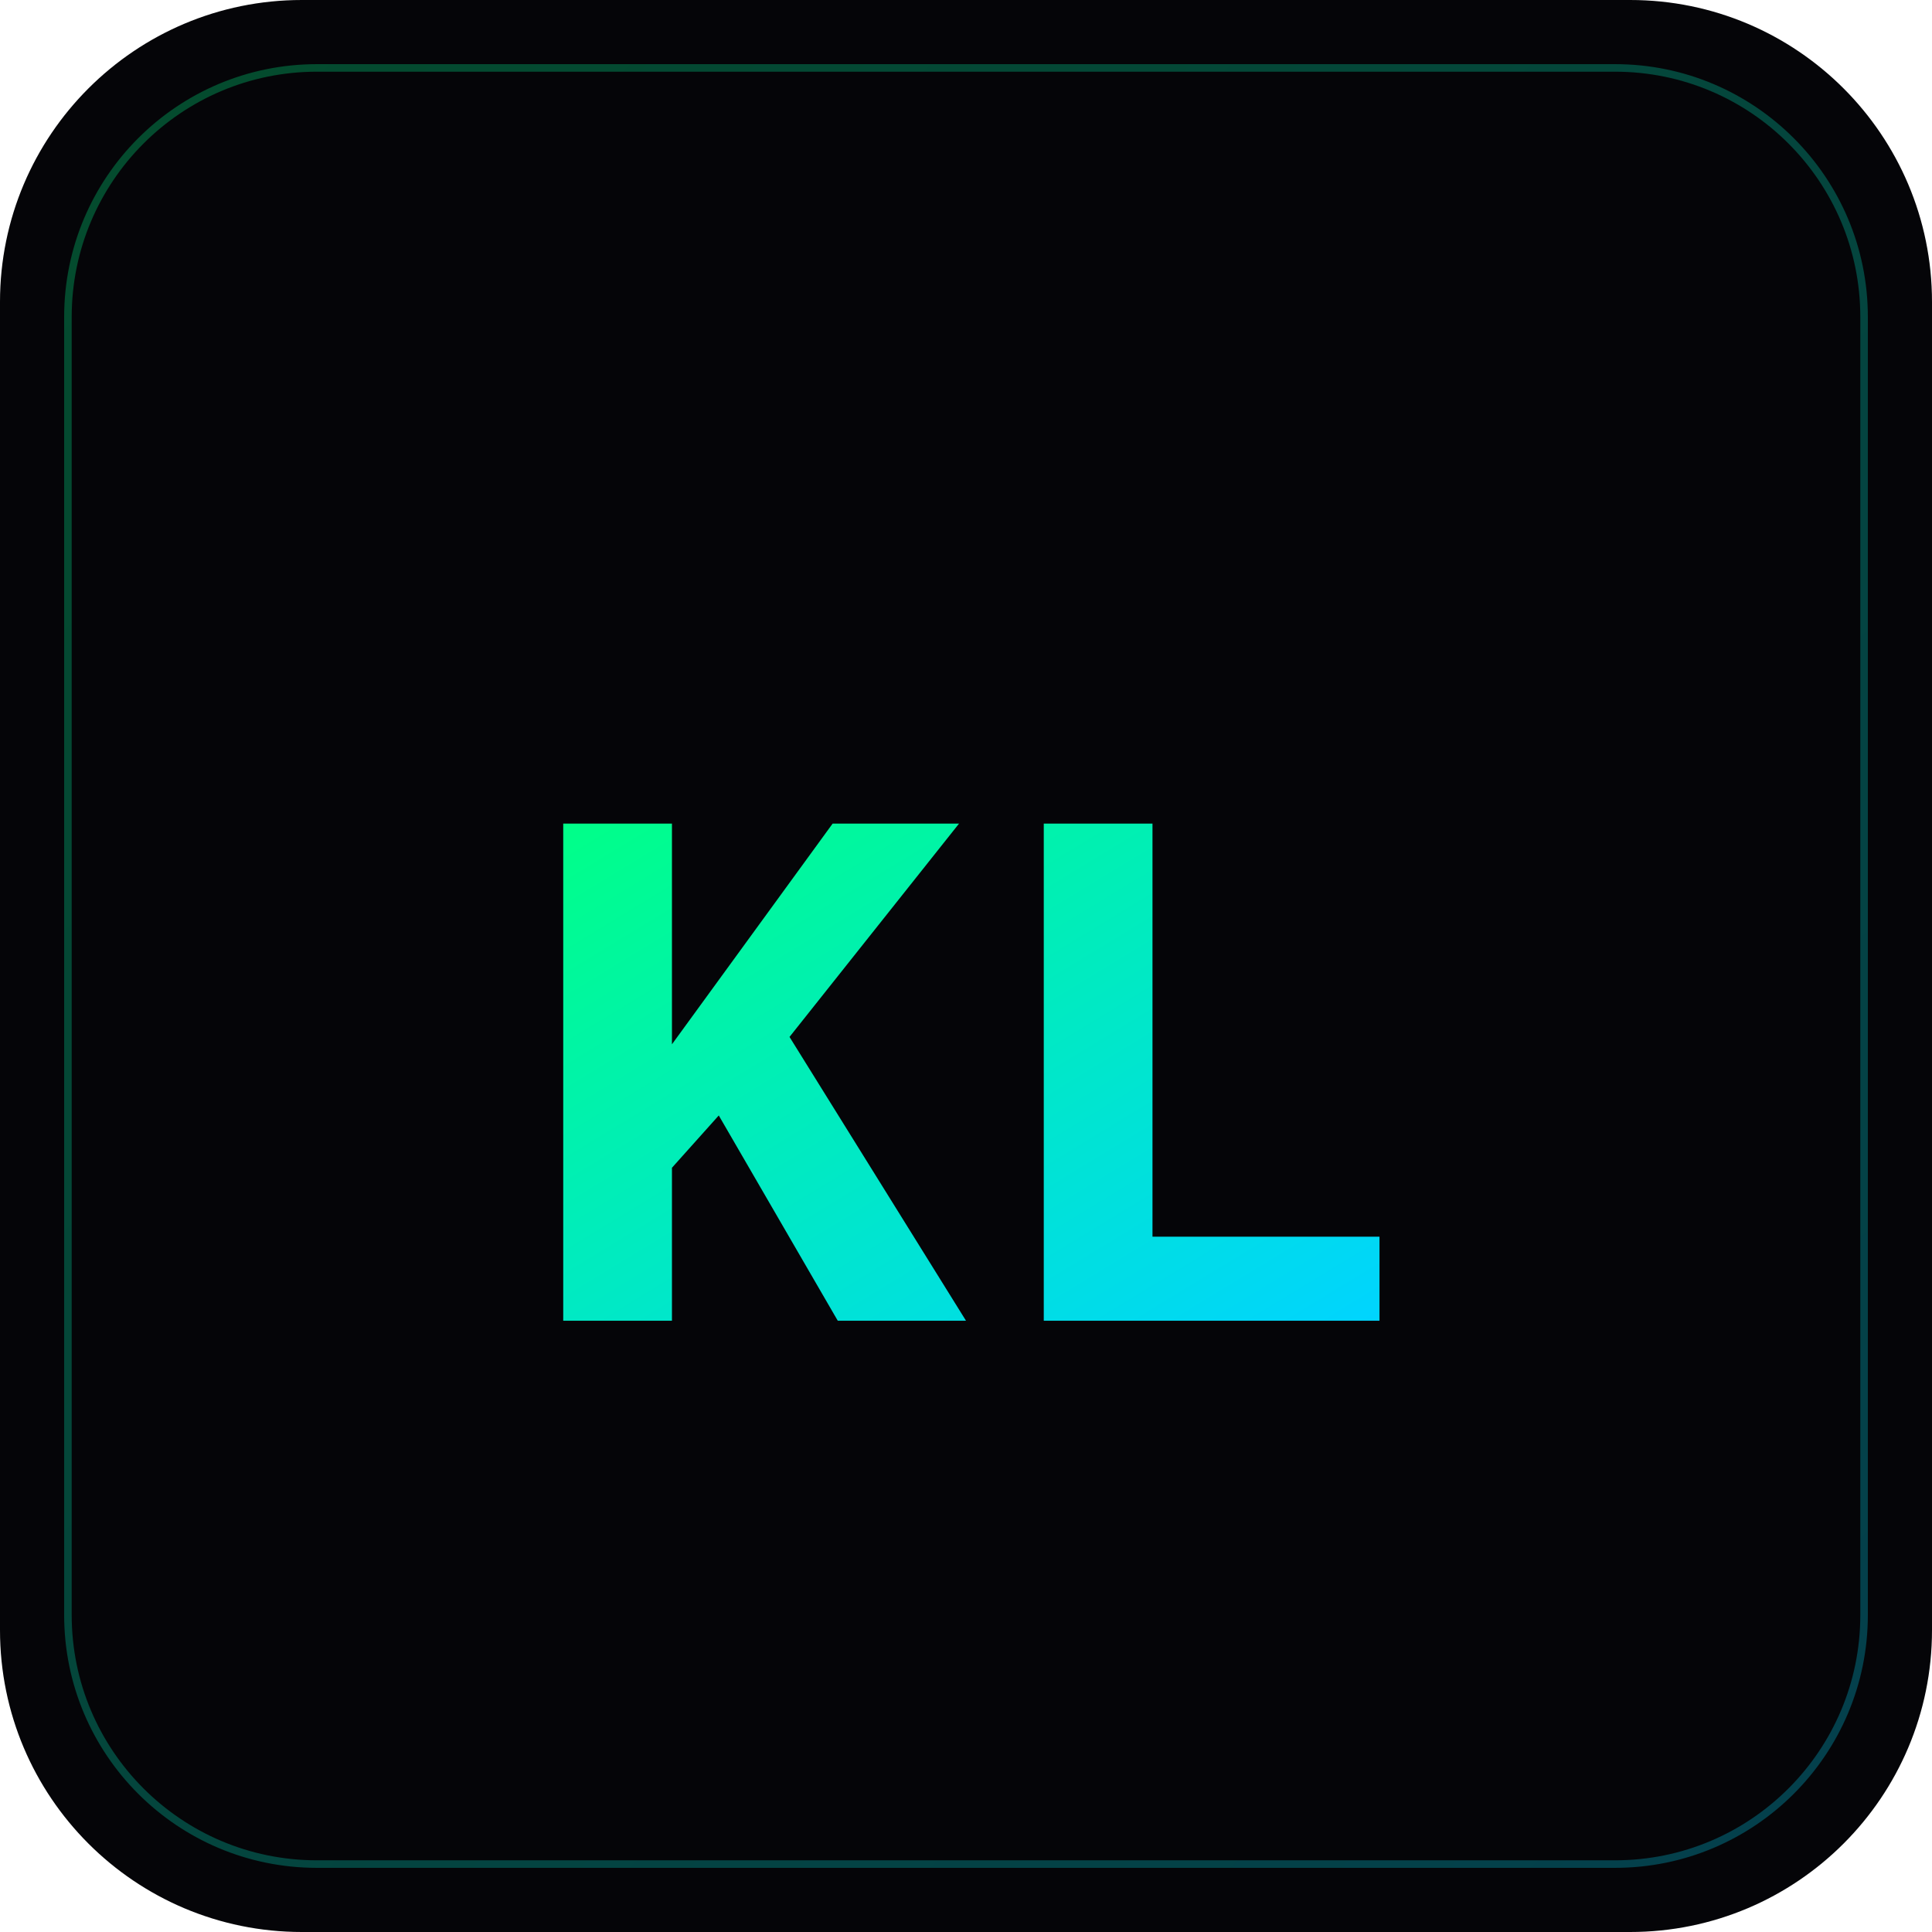
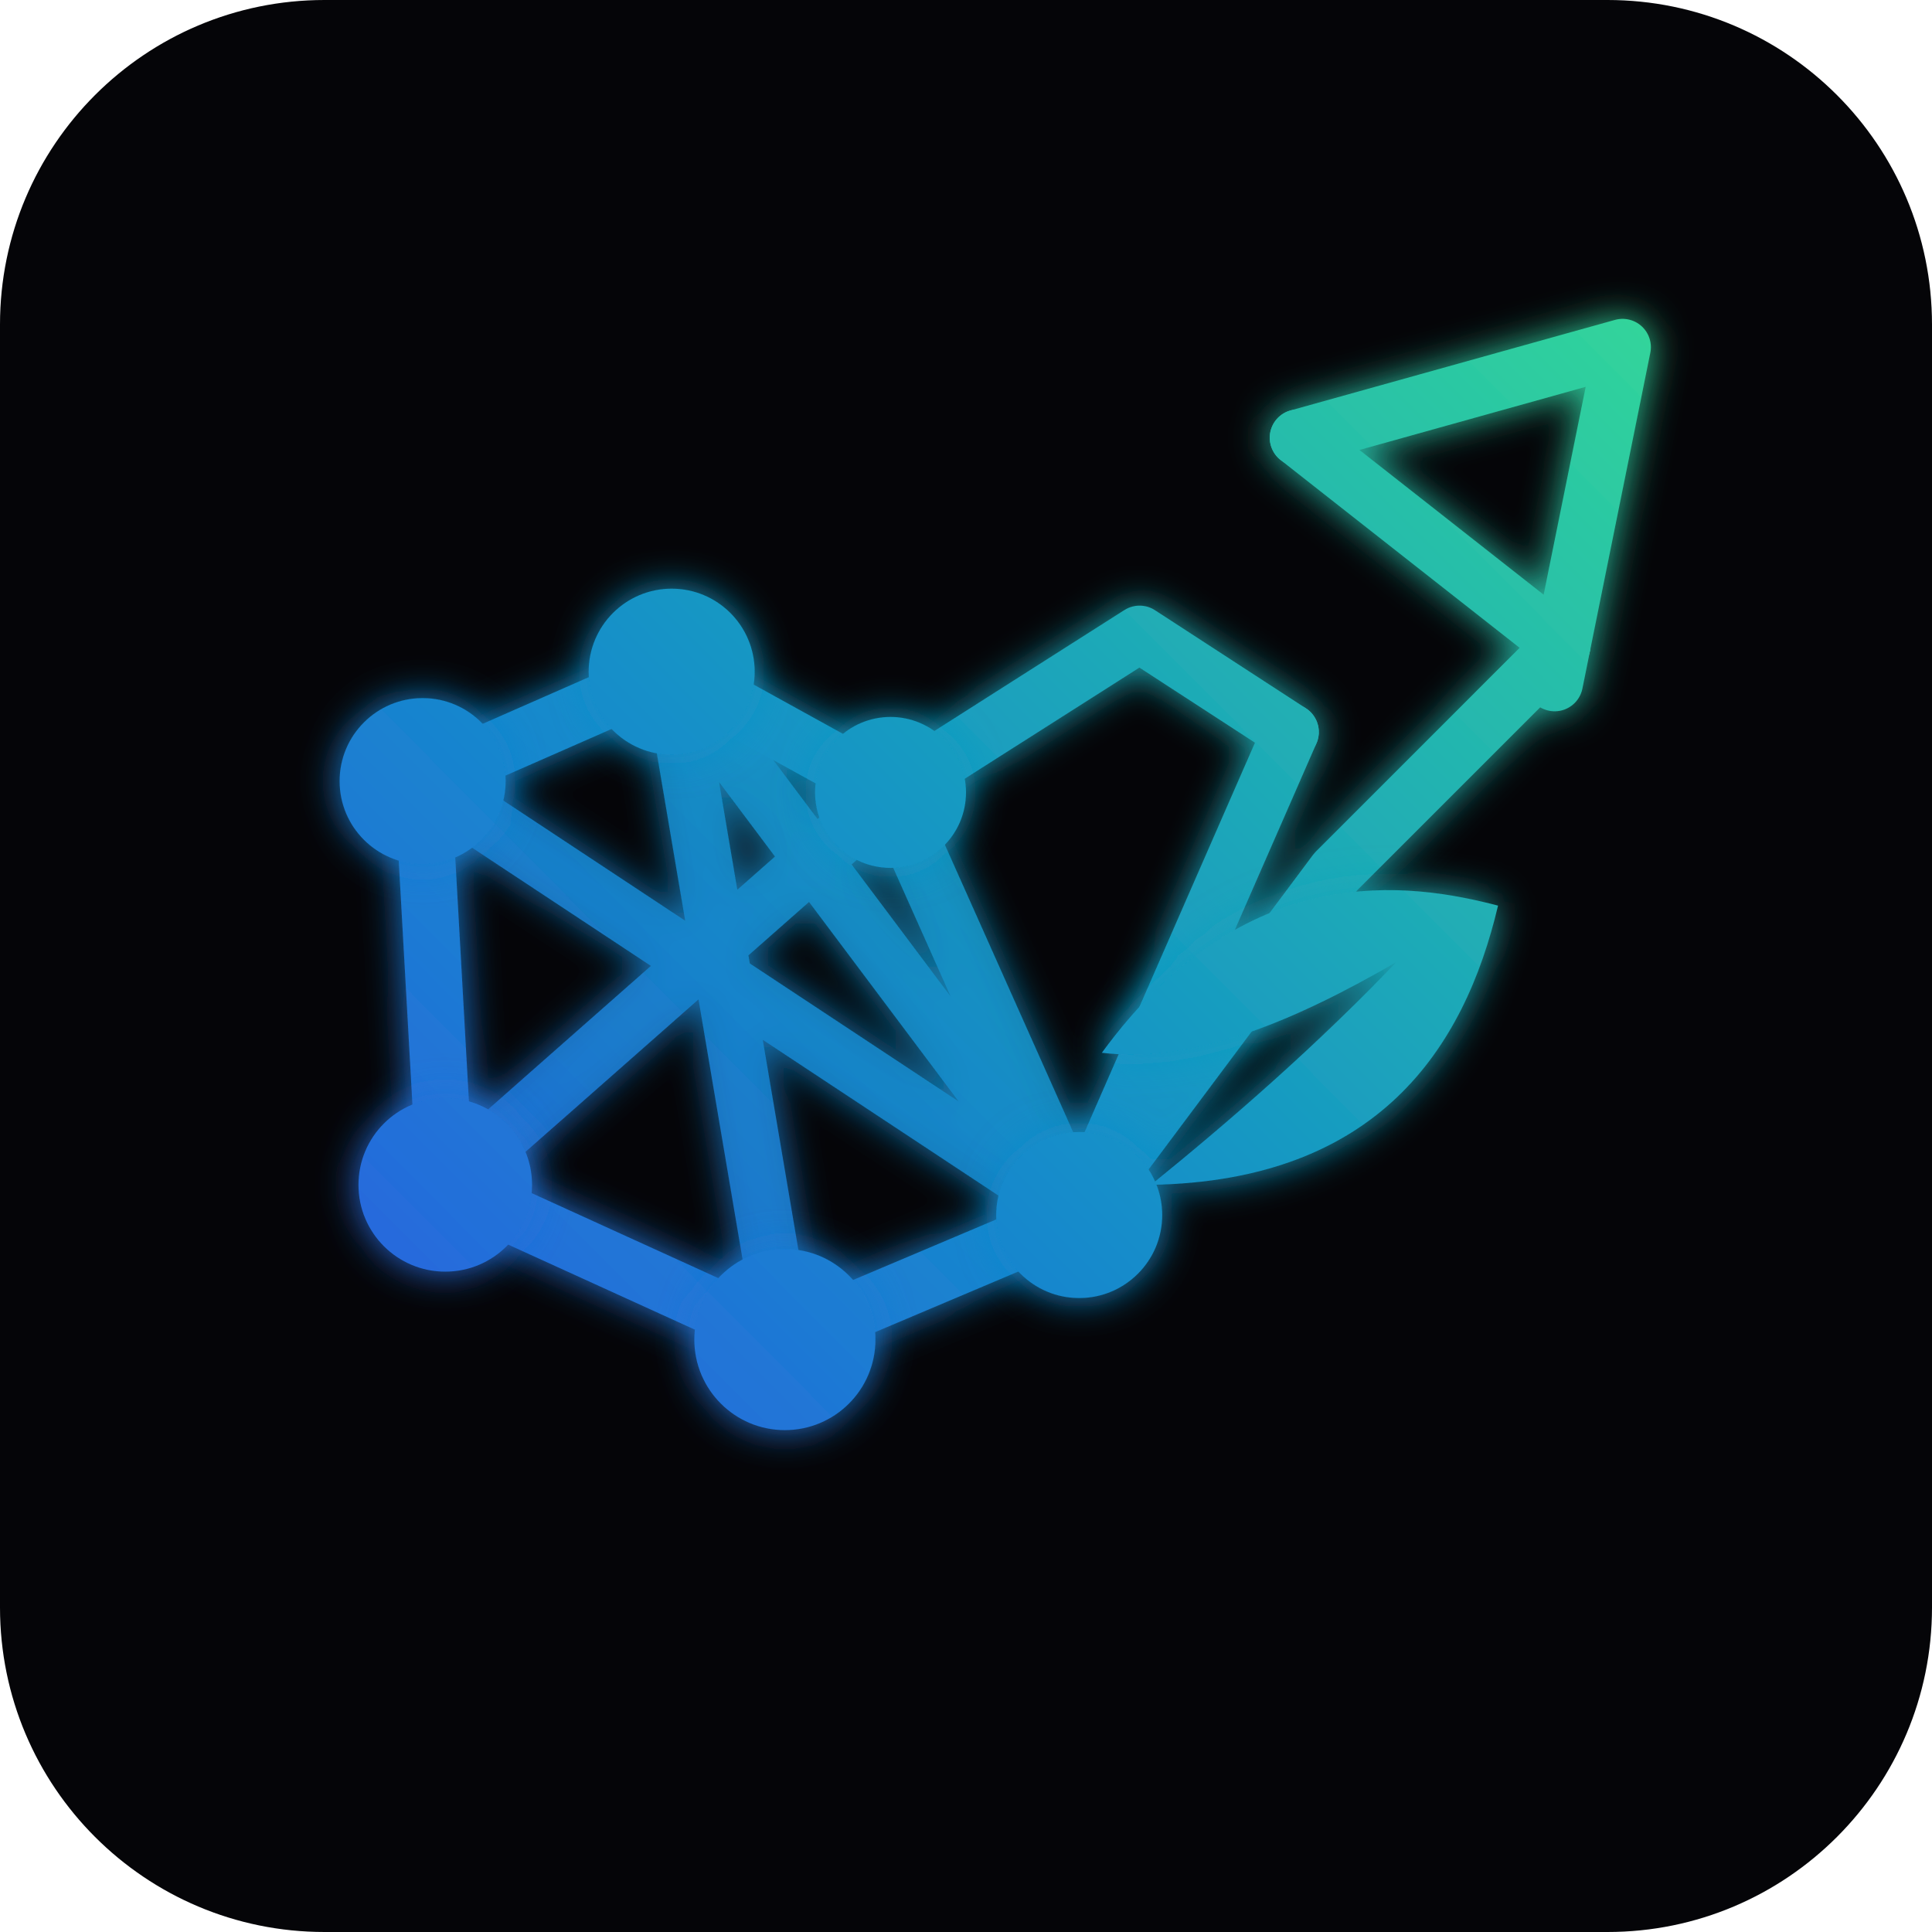
<svg xmlns="http://www.w3.org/2000/svg" viewBox="0 0 512 512" role="img" aria-labelledby="title desc">
  <defs>
-     <linearGradient id="kopano-gradient" x1="0" y1="0" x2="1" y2="1">
-       <stop offset="0%" stop-color="#00ff88" />
-       <stop offset="100%" stop-color="#00d4ff" />
+     <linearGradient id="g" x1="70" y1="420" x2="420" y2="72" gradientUnits="userSpaceOnUse">
+       <stop offset="0" stop-color="#3155e7" />
+       <stop offset=".48" stop-color="#138fc9" />
+       <stop offset="1" stop-color="#31d49b" />
    </linearGradient>
+     <filter id="glow" x="-40%" y="-40%" width="180%" height="180%">
+       <feGaussianBlur stdDeviation="5" result="b" />
+       <feMerge>
+         <feMergeNode in="b" />
+         <feMergeNode in="SourceGraphic" />
+       </feMerge>
+     </filter>
  </defs>
-   <rect width="512" height="512" rx="80" fill="#050508" />
-   <rect x="18" y="18" width="476" height="476" rx="66" fill="none" stroke="url(#kopano-gradient)" stroke-opacity=".28" stroke-width="2" />
-   <text x="256" y="350" font-family="ui-monospace, SFMono-Regular, Menlo, Monaco, Consolas, 'Liberation Mono', monospace" font-size="200" font-weight="900" text-anchor="middle" fill="url(#kopano-gradient)">KL</text>
+   <rect width="512" height="512" rx="86" fill="#050508" />
+   <g fill="none" stroke="url(#g)" stroke-width="15" stroke-linecap="round" stroke-linejoin="round" filter="url(#glow)">
+     <path d="M112 207 178 178 236 210 302 168 342 194" />
+     <path d="M112 207 118 314 208 355 286 322 342 194" />
+     <path d="M178 178 208 355M236 210 118 314M236 210 286 322M178 178 286 322M112 207 286 322" opacity=".88" />
+     <path d="M286 322 354 231 414 171" />
+     <path d="M344 116 430 92 412 181" />
+     <path d="M414 171 344 116" />
+   </g>
+   <g fill="url(#g)" filter="url(#glow)">
+     <circle cx="112" cy="207" r="22" />
+     <circle cx="178" cy="178" r="22" />
+     <circle cx="236" cy="210" r="20" />
+     <circle cx="118" cy="314" r="23" />
+     <circle cx="208" cy="355" r="24" />
+     <circle cx="286" cy="322" r="22" />
+     <path d="M292 279c38-52 82-45 105-39-9 38-32 73-92 74 21-17 44-37 65-59-26 15-53 27-78 24Z" />
+   </g>
</svg>
